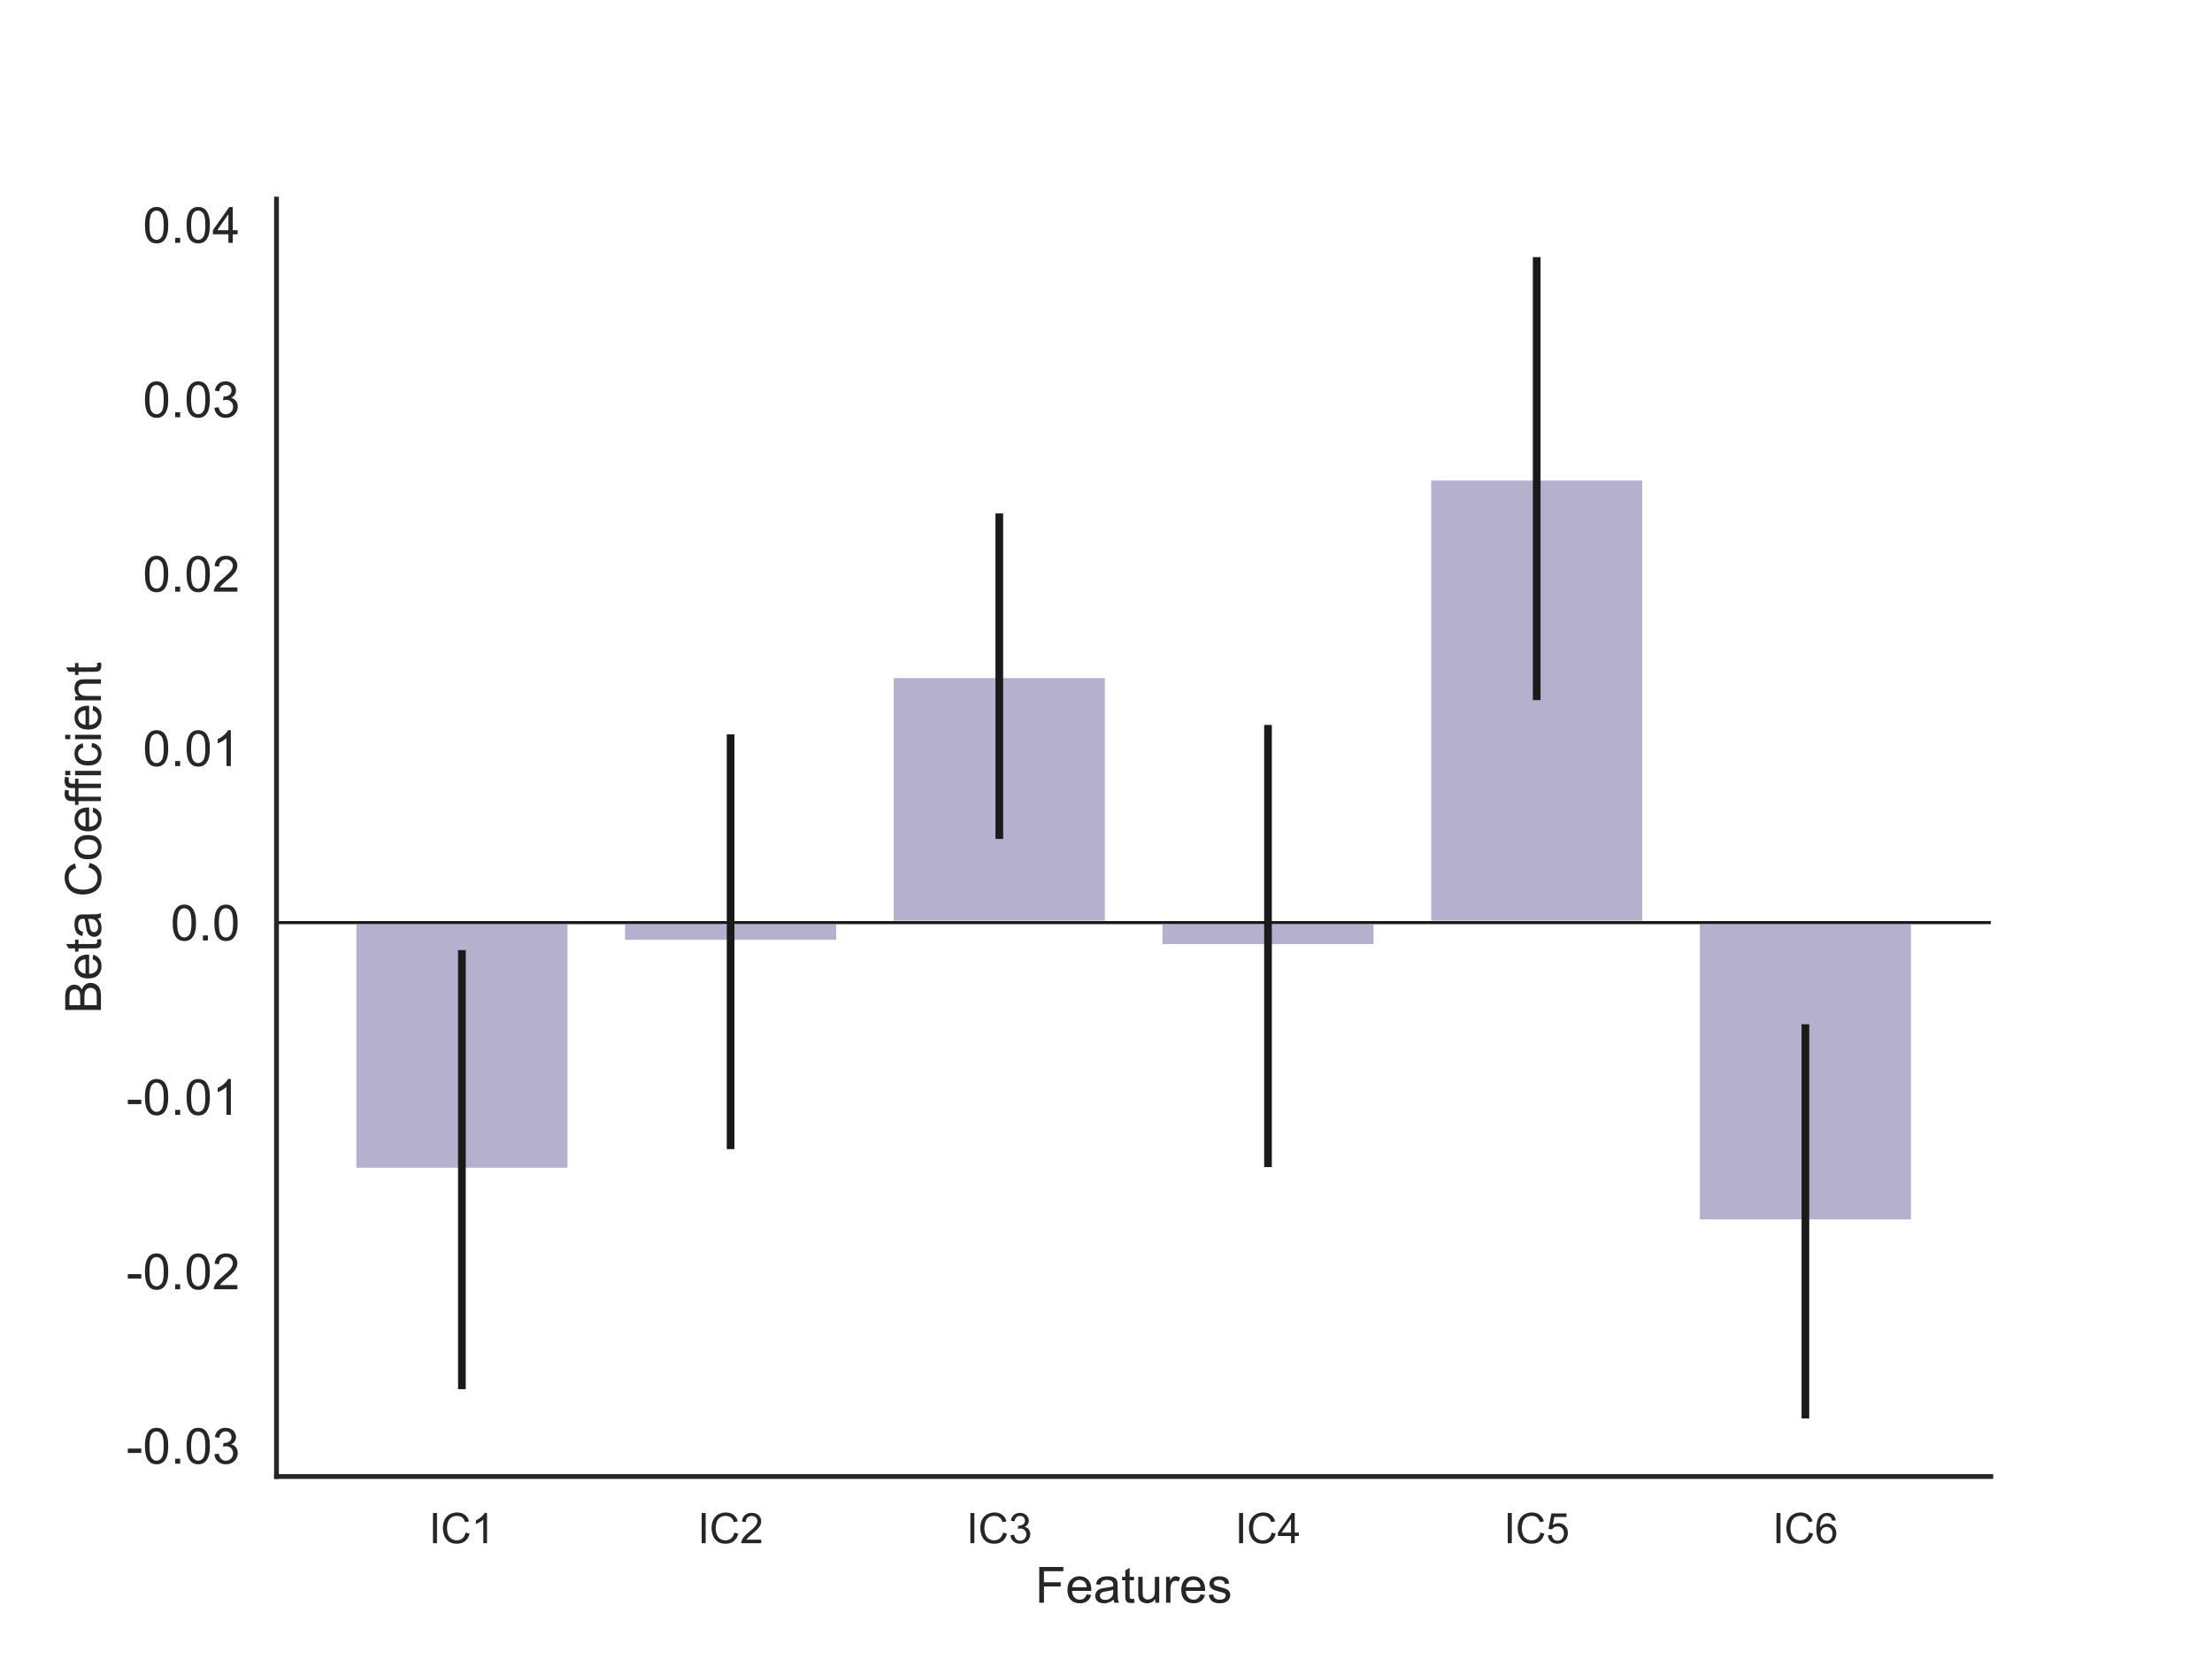
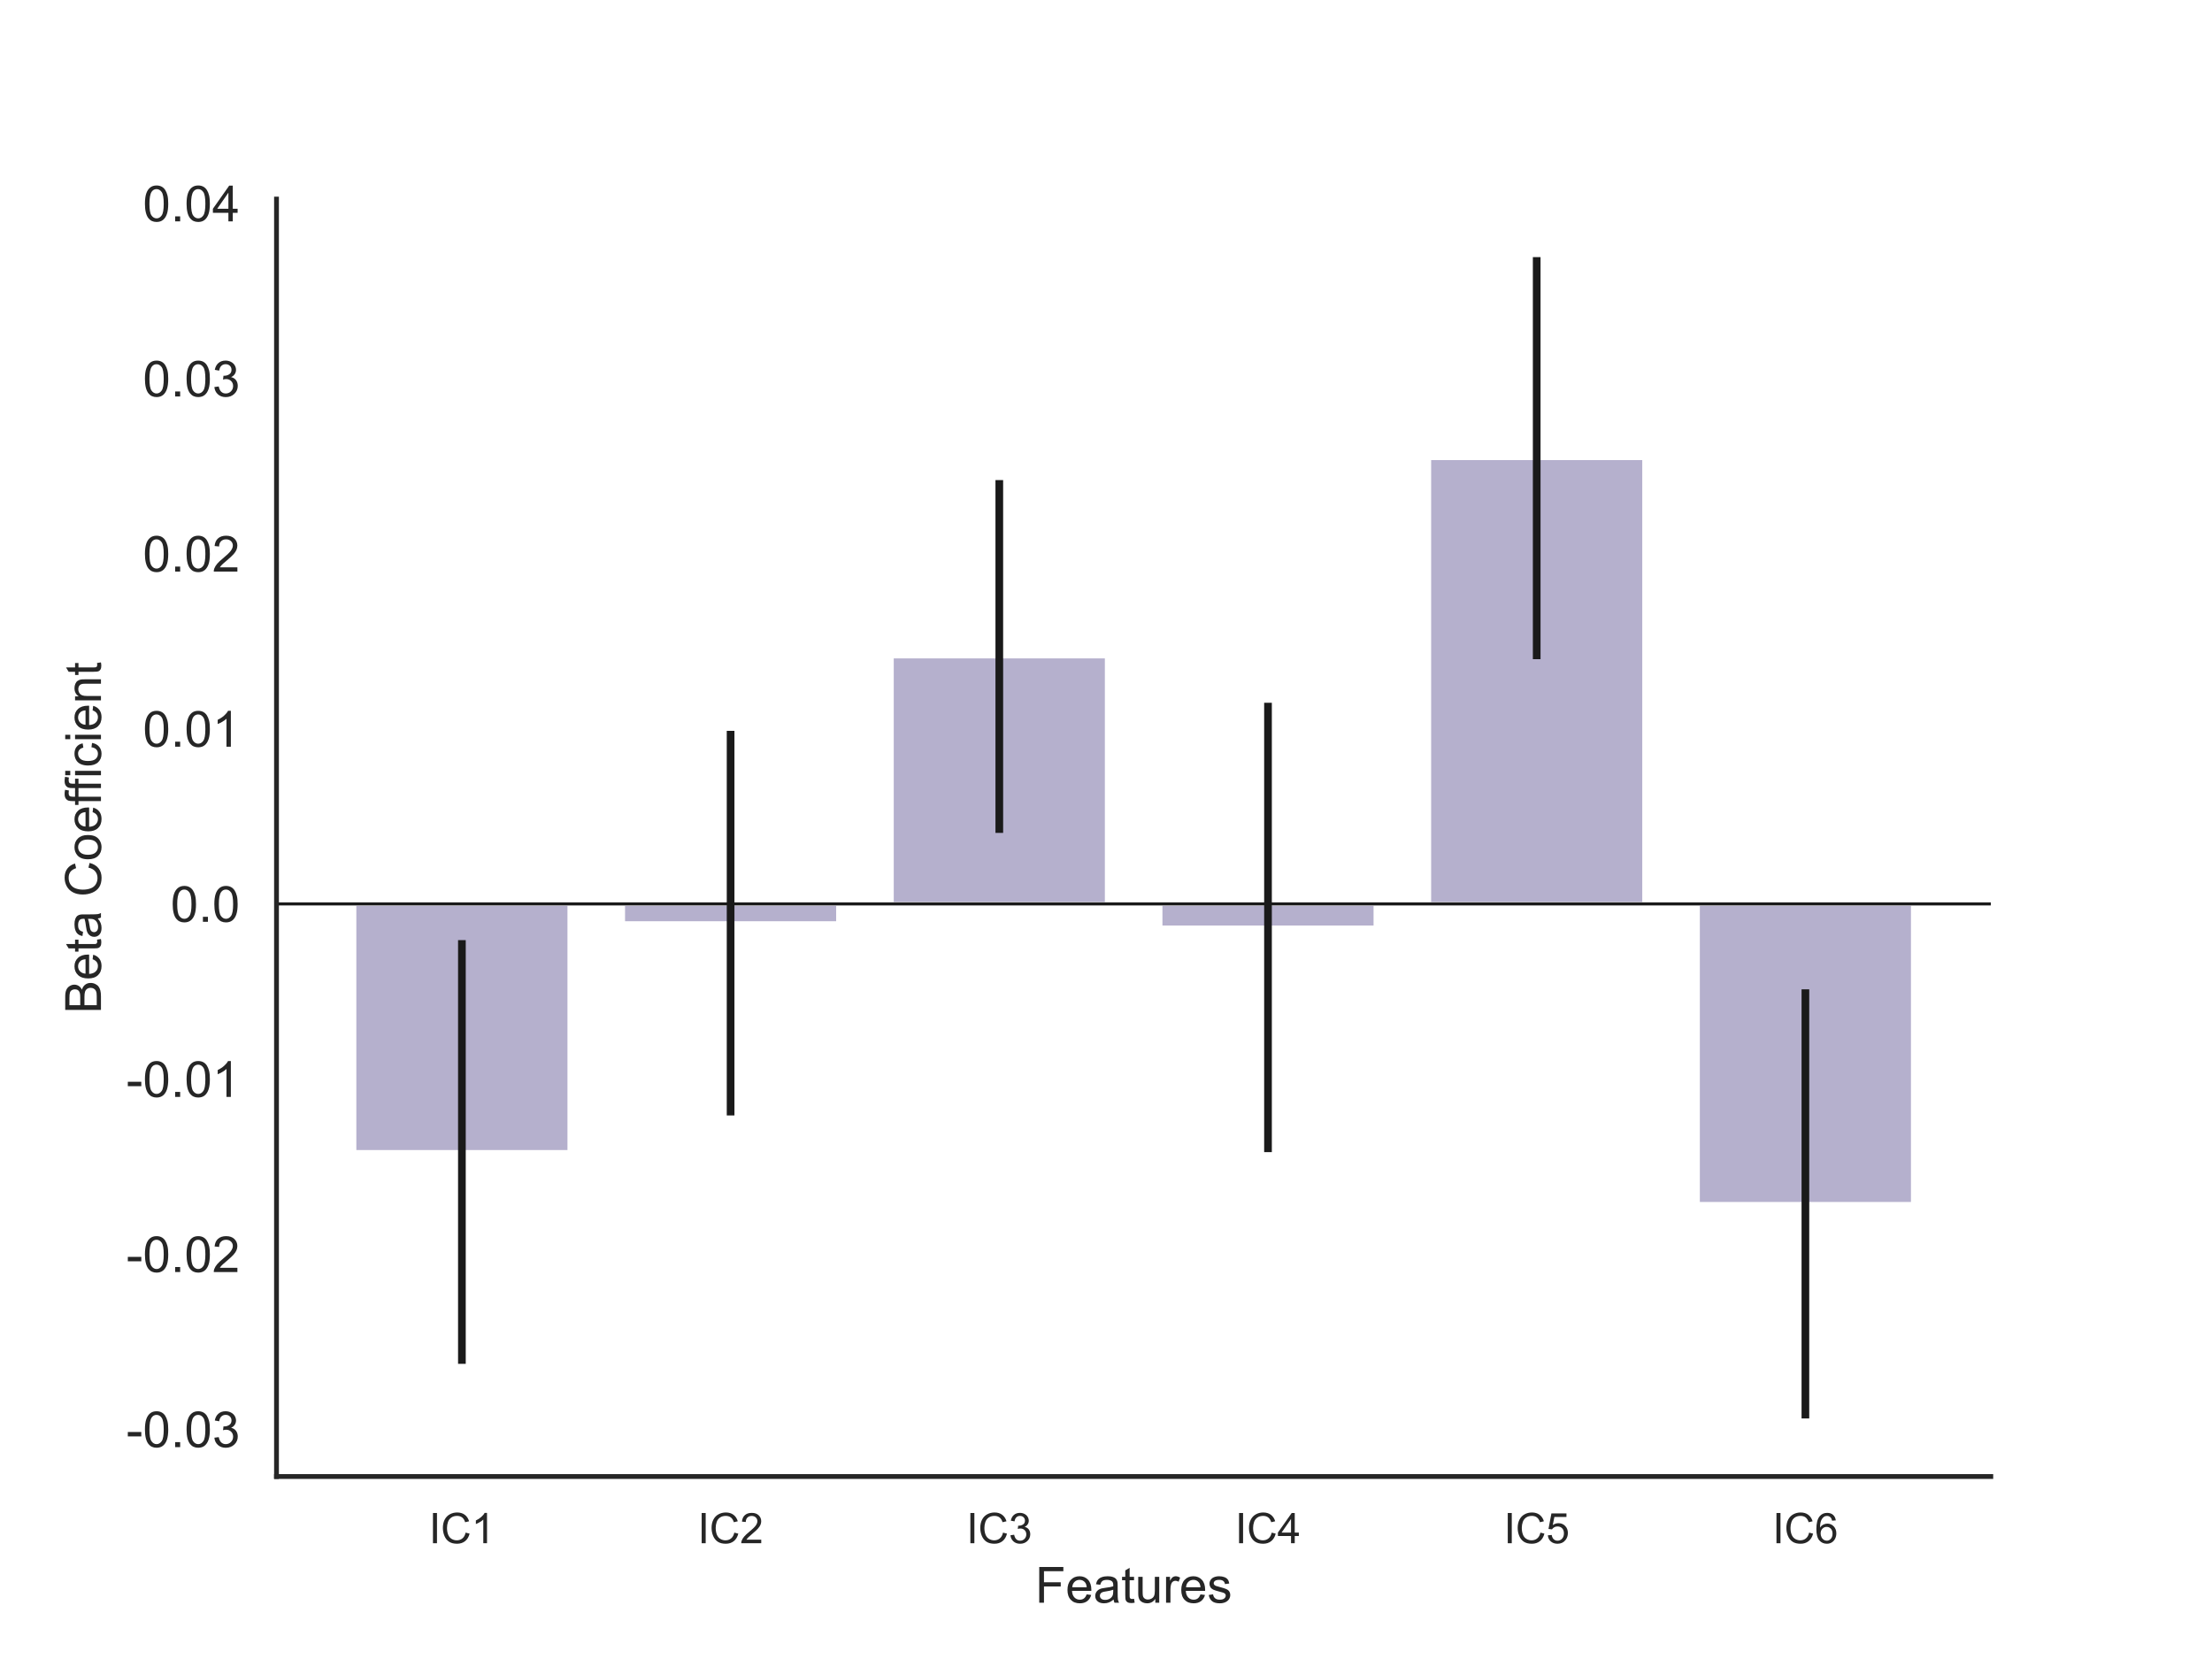
<svg xmlns="http://www.w3.org/2000/svg" xmlns:xlink="http://www.w3.org/1999/xlink" width="576pt" height="432pt" viewBox="0 0 576 432" version="1.1">
  <defs>
    <style type="text/css">*{stroke-linejoin: round; stroke-linecap: butt}</style>
  </defs>
  <g id="figure_1">
    <g id="patch_1">
      <path d="M 0 432  L 576 432  L 576 0  L 0 0  z " style="fill: #ffffff" />
    </g>
    <g id="axes_1">
      <g id="patch_2">
        <path d="M 72 384.48  L 518.4 384.48  L 518.4 51.84  L 72 51.84  z " style="fill: #ffffff" />
      </g>
      <g id="matplotlib.axis_1">
        <g id="xtick_1">
          <g id="text_1">
            <g style="fill: #262626" transform="translate(111.7199 401.8536) scale(0.11 -0.11)">
              <defs>
                <path id="ArialMT-49" d="M 597 0  L 597 4581  L 1203 4581  L 1203 0  L 597 0  z " transform="scale(0.015625)" />
                <path id="ArialMT-43" d="M 3763 1606  L 4369 1453  Q 4178 706 3683 314  Q 3188 -78 2472 -78  Q 1731 -78 1267 223  Q 803 525 561 1097  Q 319 1669 319 2325  Q 319 3041 592 3573  Q 866 4106 1370 4382  Q 1875 4659 2481 4659  Q 3169 4659 3637 4309  Q 4106 3959 4291 3325  L 3694 3184  Q 3534 3684 3231 3912  Q 2928 4141 2469 4141  Q 1941 4141 1586 3887  Q 1231 3634 1087 3207  Q 944 2781 944 2328  Q 944 1744 1114 1308  Q 1284 872 1643 656  Q 2003 441 2422 441  Q 2931 441 3284 734  Q 3638 1028 3763 1606  z " transform="scale(0.015625)" />
                <path id="ArialMT-31" d="M 2384 0  L 1822 0  L 1822 3584  Q 1619 3391 1289 3197  Q 959 3003 697 2906  L 697 3450  Q 1169 3672 1522 3987  Q 1875 4303 2022 4600  L 2384 4600  L 2384 0  z " transform="scale(0.015625)" />
              </defs>
              <use xlink:href="#ArialMT-49" />
              <use xlink:href="#ArialMT-43" x="27.783" />
              <use xlink:href="#ArialMT-31" x="100" />
            </g>
          </g>
        </g>
        <g id="xtick_2">
          <g id="text_2">
            <g style="fill: #262626" transform="translate(181.6885 401.8536) scale(0.11 -0.11)">
              <defs>
                <path id="ArialMT-32" d="M 3222 541  L 3222 0  L 194 0  Q 188 203 259 391  Q 375 700 629 1000  Q 884 1300 1366 1694  Q 2113 2306 2375 2664  Q 2638 3022 2638 3341  Q 2638 3675 2398 3904  Q 2159 4134 1775 4134  Q 1369 4134 1125 3890  Q 881 3647 878 3216  L 300 3275  Q 359 3922 746 4261  Q 1134 4600 1788 4600  Q 2447 4600 2831 4234  Q 3216 3869 3216 3328  Q 3216 3053 3103 2787  Q 2991 2522 2730 2228  Q 2469 1934 1863 1422  Q 1356 997 1212 845  Q 1069 694 975 541  L 3222 541  z " transform="scale(0.015625)" />
              </defs>
              <use xlink:href="#ArialMT-49" />
              <use xlink:href="#ArialMT-43" x="27.783" />
              <use xlink:href="#ArialMT-32" x="100" />
            </g>
          </g>
        </g>
        <g id="xtick_3">
          <g id="text_3">
            <g style="fill: #262626" transform="translate(251.6572 401.8536) scale(0.11 -0.11)">
              <defs>
                <path id="ArialMT-33" d="M 269 1209  L 831 1284  Q 928 806 1161 595  Q 1394 384 1728 384  Q 2125 384 2398 659  Q 2672 934 2672 1341  Q 2672 1728 2419 1979  Q 2166 2231 1775 2231  Q 1616 2231 1378 2169  L 1441 2663  Q 1497 2656 1531 2656  Q 1891 2656 2178 2843  Q 2466 3031 2466 3422  Q 2466 3731 2256 3934  Q 2047 4138 1716 4138  Q 1388 4138 1169 3931  Q 950 3725 888 3313  L 325 3413  Q 428 3978 793 4289  Q 1159 4600 1703 4600  Q 2078 4600 2393 4439  Q 2709 4278 2876 4000  Q 3044 3722 3044 3409  Q 3044 3113 2884 2869  Q 2725 2625 2413 2481  Q 2819 2388 3044 2092  Q 3269 1797 3269 1353  Q 3269 753 2831 336  Q 2394 -81 1725 -81  Q 1122 -81 723 278  Q 325 638 269 1209  z " transform="scale(0.015625)" />
              </defs>
              <use xlink:href="#ArialMT-49" />
              <use xlink:href="#ArialMT-43" x="27.783" />
              <use xlink:href="#ArialMT-33" x="100" />
            </g>
          </g>
        </g>
        <g id="xtick_4">
          <g id="text_4">
            <g style="fill: #262626" transform="translate(321.6258 401.8536) scale(0.11 -0.11)">
              <defs>
                <path id="ArialMT-34" d="M 2069 0  L 2069 1097  L 81 1097  L 81 1613  L 2172 4581  L 2631 4581  L 2631 1613  L 3250 1613  L 3250 1097  L 2631 1097  L 2631 0  L 2069 0  z M 2069 1613  L 2069 3678  L 634 1613  L 2069 1613  z " transform="scale(0.015625)" />
              </defs>
              <use xlink:href="#ArialMT-49" />
              <use xlink:href="#ArialMT-43" x="27.783" />
              <use xlink:href="#ArialMT-34" x="100" />
            </g>
          </g>
        </g>
        <g id="xtick_5">
          <g id="text_5">
            <g style="fill: #262626" transform="translate(391.5945 401.8536) scale(0.11 -0.11)">
              <defs>
                <path id="ArialMT-35" d="M 266 1200  L 856 1250  Q 922 819 1161 601  Q 1400 384 1738 384  Q 2144 384 2425 690  Q 2706 997 2706 1503  Q 2706 1984 2436 2262  Q 2166 2541 1728 2541  Q 1456 2541 1237 2417  Q 1019 2294 894 2097  L 366 2166  L 809 4519  L 3088 4519  L 3088 3981  L 1259 3981  L 1013 2750  Q 1425 3038 1878 3038  Q 2478 3038 2890 2622  Q 3303 2206 3303 1553  Q 3303 931 2941 478  Q 2500 -78 1738 -78  Q 1113 -78 717 272  Q 322 622 266 1200  z " transform="scale(0.015625)" />
              </defs>
              <use xlink:href="#ArialMT-49" />
              <use xlink:href="#ArialMT-43" x="27.783" />
              <use xlink:href="#ArialMT-35" x="100" />
            </g>
          </g>
        </g>
        <g id="xtick_6">
          <g id="text_6">
            <g style="fill: #262626" transform="translate(461.5631 401.8536) scale(0.11 -0.11)">
              <defs>
                <path id="ArialMT-36" d="M 3184 3459  L 2625 3416  Q 2550 3747 2413 3897  Q 2184 4138 1850 4138  Q 1581 4138 1378 3988  Q 1113 3794 959 3422  Q 806 3050 800 2363  Q 1003 2672 1297 2822  Q 1591 2972 1913 2972  Q 2475 2972 2870 2558  Q 3266 2144 3266 1488  Q 3266 1056 3080 686  Q 2894 316 2569 119  Q 2244 -78 1831 -78  Q 1128 -78 684 439  Q 241 956 241 2144  Q 241 3472 731 4075  Q 1159 4600 1884 4600  Q 2425 4600 2770 4297  Q 3116 3994 3184 3459  z M 888 1484  Q 888 1194 1011 928  Q 1134 663 1356 523  Q 1578 384 1822 384  Q 2178 384 2434 671  Q 2691 959 2691 1453  Q 2691 1928 2437 2201  Q 2184 2475 1800 2475  Q 1419 2475 1153 2201  Q 888 1928 888 1484  z " transform="scale(0.015625)" />
              </defs>
              <use xlink:href="#ArialMT-49" />
              <use xlink:href="#ArialMT-43" x="27.783" />
              <use xlink:href="#ArialMT-36" x="100" />
            </g>
          </g>
        </g>
        <g id="text_7">
          <g style="fill: #262626" transform="translate(269.5514 417.345) scale(0.13 -0.13)">
            <defs>
              <path id="ArialMT-46" d="M 525 0  L 525 4581  L 3616 4581  L 3616 4041  L 1131 4041  L 1131 2622  L 3281 2622  L 3281 2081  L 1131 2081  L 1131 0  L 525 0  z " transform="scale(0.015625)" />
              <path id="ArialMT-65" d="M 2694 1069  L 3275 997  Q 3138 488 2766 206  Q 2394 -75 1816 -75  Q 1088 -75 661 373  Q 234 822 234 1631  Q 234 2469 665 2931  Q 1097 3394 1784 3394  Q 2450 3394 2872 2941  Q 3294 2488 3294 1666  Q 3294 1616 3291 1516  L 816 1516  Q 847 969 1125 678  Q 1403 388 1819 388  Q 2128 388 2347 550  Q 2566 713 2694 1069  z M 847 1978  L 2700 1978  Q 2663 2397 2488 2606  Q 2219 2931 1791 2931  Q 1403 2931 1139 2672  Q 875 2413 847 1978  z " transform="scale(0.015625)" />
              <path id="ArialMT-61" d="M 2588 409  Q 2275 144 1986 34  Q 1697 -75 1366 -75  Q 819 -75 525 192  Q 231 459 231 875  Q 231 1119 342 1320  Q 453 1522 633 1644  Q 813 1766 1038 1828  Q 1203 1872 1538 1913  Q 2219 1994 2541 2106  Q 2544 2222 2544 2253  Q 2544 2597 2384 2738  Q 2169 2928 1744 2928  Q 1347 2928 1158 2789  Q 969 2650 878 2297  L 328 2372  Q 403 2725 575 2942  Q 747 3159 1072 3276  Q 1397 3394 1825 3394  Q 2250 3394 2515 3294  Q 2781 3194 2906 3042  Q 3031 2891 3081 2659  Q 3109 2516 3109 2141  L 3109 1391  Q 3109 606 3145 398  Q 3181 191 3288 0  L 2700 0  Q 2613 175 2588 409  z M 2541 1666  Q 2234 1541 1622 1453  Q 1275 1403 1131 1340  Q 988 1278 909 1158  Q 831 1038 831 891  Q 831 666 1001 516  Q 1172 366 1500 366  Q 1825 366 2078 508  Q 2331 650 2450 897  Q 2541 1088 2541 1459  L 2541 1666  z " transform="scale(0.015625)" />
              <path id="ArialMT-74" d="M 1650 503  L 1731 6  Q 1494 -44 1306 -44  Q 1000 -44 831 53  Q 663 150 594 308  Q 525 466 525 972  L 525 2881  L 113 2881  L 113 3319  L 525 3319  L 525 4141  L 1084 4478  L 1084 3319  L 1650 3319  L 1650 2881  L 1084 2881  L 1084 941  Q 1084 700 1114 631  Q 1144 563 1211 522  Q 1278 481 1403 481  Q 1497 481 1650 503  z " transform="scale(0.015625)" />
              <path id="ArialMT-75" d="M 2597 0  L 2597 488  Q 2209 -75 1544 -75  Q 1250 -75 995 37  Q 741 150 617 320  Q 494 491 444 738  Q 409 903 409 1263  L 409 3319  L 972 3319  L 972 1478  Q 972 1038 1006 884  Q 1059 663 1231 536  Q 1403 409 1656 409  Q 1909 409 2131 539  Q 2353 669 2445 892  Q 2538 1116 2538 1541  L 2538 3319  L 3100 3319  L 3100 0  L 2597 0  z " transform="scale(0.015625)" />
              <path id="ArialMT-72" d="M 416 0  L 416 3319  L 922 3319  L 922 2816  Q 1116 3169 1280 3281  Q 1444 3394 1641 3394  Q 1925 3394 2219 3213  L 2025 2691  Q 1819 2813 1613 2813  Q 1428 2813 1281 2702  Q 1134 2591 1072 2394  Q 978 2094 978 1738  L 978 0  L 416 0  z " transform="scale(0.015625)" />
              <path id="ArialMT-73" d="M 197 991  L 753 1078  Q 800 744 1014 566  Q 1228 388 1613 388  Q 2000 388 2187 545  Q 2375 703 2375 916  Q 2375 1106 2209 1216  Q 2094 1291 1634 1406  Q 1016 1563 777 1677  Q 538 1791 414 1992  Q 291 2194 291 2438  Q 291 2659 392 2848  Q 494 3038 669 3163  Q 800 3259 1026 3326  Q 1253 3394 1513 3394  Q 1903 3394 2198 3281  Q 2494 3169 2634 2976  Q 2775 2784 2828 2463  L 2278 2388  Q 2241 2644 2061 2787  Q 1881 2931 1553 2931  Q 1166 2931 1000 2803  Q 834 2675 834 2503  Q 834 2394 903 2306  Q 972 2216 1119 2156  Q 1203 2125 1616 2013  Q 2213 1853 2448 1751  Q 2684 1650 2818 1456  Q 2953 1263 2953 975  Q 2953 694 2789 445  Q 2625 197 2315 61  Q 2006 -75 1616 -75  Q 969 -75 630 194  Q 291 463 197 991  z " transform="scale(0.015625)" />
            </defs>
            <use xlink:href="#ArialMT-46" />
            <use xlink:href="#ArialMT-65" x="61.084" />
            <use xlink:href="#ArialMT-61" x="116.699" />
            <use xlink:href="#ArialMT-74" x="172.314" />
            <use xlink:href="#ArialMT-75" x="200.098" />
            <use xlink:href="#ArialMT-72" x="255.713" />
            <use xlink:href="#ArialMT-65" x="289.014" />
            <use xlink:href="#ArialMT-73" x="344.629" />
          </g>
        </g>
      </g>
      <g id="matplotlib.axis_2">
        <g id="ytick_1">
          <g id="text_8">
-             <g style="fill: #262626" transform="translate(32.87219 381.1406) scale(0.13 -0.13)">
+             <g style="fill: #262626" transform="translate(32.87219 376.8297) scale(0.13 -0.13)">
              <defs>
                <path id="ArialMT-2d" d="M 203 1375  L 203 1941  L 1931 1941  L 1931 1375  L 203 1375  z " transform="scale(0.015625)" />
                <path id="ArialMT-30" d="M 266 2259  Q 266 3072 433 3567  Q 600 4063 929 4331  Q 1259 4600 1759 4600  Q 2128 4600 2406 4451  Q 2684 4303 2865 4023  Q 3047 3744 3150 3342  Q 3253 2941 3253 2259  Q 3253 1453 3087 958  Q 2922 463 2592 192  Q 2263 -78 1759 -78  Q 1097 -78 719 397  Q 266 969 266 2259  z M 844 2259  Q 844 1131 1108 757  Q 1372 384 1759 384  Q 2147 384 2411 759  Q 2675 1134 2675 2259  Q 2675 3391 2411 3762  Q 2147 4134 1753 4134  Q 1366 4134 1134 3806  Q 844 3388 844 2259  z " transform="scale(0.015625)" />
                <path id="ArialMT-2e" d="M 581 0  L 581 641  L 1222 641  L 1222 0  L 581 0  z " transform="scale(0.015625)" />
              </defs>
              <use xlink:href="#ArialMT-2d" />
              <use xlink:href="#ArialMT-30" x="33.301" />
              <use xlink:href="#ArialMT-2e" x="88.916" />
              <use xlink:href="#ArialMT-30" x="116.699" />
              <use xlink:href="#ArialMT-33" x="172.314" />
            </g>
          </g>
        </g>
        <g id="ytick_2">
          <g id="text_9">
-             <g style="fill: #262626" transform="translate(32.87219 335.7254) scale(0.13 -0.13)">
+             <g style="fill: #262626" transform="translate(32.87219 331.2314) scale(0.13 -0.13)">
              <use xlink:href="#ArialMT-2d" />
              <use xlink:href="#ArialMT-30" x="33.301" />
              <use xlink:href="#ArialMT-2e" x="88.916" />
              <use xlink:href="#ArialMT-30" x="116.699" />
              <use xlink:href="#ArialMT-32" x="172.314" />
            </g>
          </g>
        </g>
        <g id="ytick_3">
          <g id="text_10">
-             <g style="fill: #262626" transform="translate(32.87219 290.3101) scale(0.13 -0.13)">
+             <g style="fill: #262626" transform="translate(32.87219 285.6331) scale(0.13 -0.13)">
              <use xlink:href="#ArialMT-2d" />
              <use xlink:href="#ArialMT-30" x="33.301" />
              <use xlink:href="#ArialMT-2e" x="88.916" />
              <use xlink:href="#ArialMT-30" x="116.699" />
              <use xlink:href="#ArialMT-31" x="172.314" />
            </g>
          </g>
        </g>
        <g id="ytick_4">
          <g id="text_11">
-             <g style="fill: #262626" transform="translate(44.43 244.8949) scale(0.13 -0.13)">
+             <g style="fill: #262626" transform="translate(44.43 240.0349) scale(0.13 -0.13)">
              <use xlink:href="#ArialMT-30" />
              <use xlink:href="#ArialMT-2e" x="55.615" />
              <use xlink:href="#ArialMT-30" x="83.398" />
            </g>
          </g>
        </g>
        <g id="ytick_5">
          <g id="text_12">
-             <g style="fill: #262626" transform="translate(37.20078 199.4796) scale(0.13 -0.13)">
+             <g style="fill: #262626" transform="translate(37.20078 194.4366) scale(0.13 -0.13)">
              <use xlink:href="#ArialMT-30" />
              <use xlink:href="#ArialMT-2e" x="55.615" />
              <use xlink:href="#ArialMT-30" x="83.398" />
              <use xlink:href="#ArialMT-31" x="139.014" />
            </g>
          </g>
        </g>
        <g id="ytick_6">
          <g id="text_13">
-             <g style="fill: #262626" transform="translate(37.20078 154.0643) scale(0.13 -0.13)">
+             <g style="fill: #262626" transform="translate(37.20078 148.8383) scale(0.13 -0.13)">
              <use xlink:href="#ArialMT-30" />
              <use xlink:href="#ArialMT-2e" x="55.615" />
              <use xlink:href="#ArialMT-30" x="83.398" />
              <use xlink:href="#ArialMT-32" x="139.014" />
            </g>
          </g>
        </g>
        <g id="ytick_7">
          <g id="text_14">
-             <g style="fill: #262626" transform="translate(37.20078 108.6491) scale(0.13 -0.13)">
+             <g style="fill: #262626" transform="translate(37.20078 103.24) scale(0.13 -0.13)">
              <use xlink:href="#ArialMT-30" />
              <use xlink:href="#ArialMT-2e" x="55.615" />
              <use xlink:href="#ArialMT-30" x="83.398" />
              <use xlink:href="#ArialMT-33" x="139.014" />
            </g>
          </g>
        </g>
        <g id="ytick_8">
          <g id="text_15">
-             <g style="fill: #262626" transform="translate(37.20078 63.23382) scale(0.13 -0.13)">
+             <g style="fill: #262626" transform="translate(37.20078 57.64172) scale(0.13 -0.13)">
              <use xlink:href="#ArialMT-30" />
              <use xlink:href="#ArialMT-2e" x="55.615" />
              <use xlink:href="#ArialMT-30" x="83.398" />
              <use xlink:href="#ArialMT-34" x="139.014" />
            </g>
          </g>
        </g>
        <g id="text_16">
          <g style="fill: #262626" transform="translate(26.28844 263.9312) rotate(-90) scale(0.13 -0.13)">
            <defs>
              <path id="ArialMT-42" d="M 469 0  L 469 4581  L 2188 4581  Q 2713 4581 3030 4442  Q 3347 4303 3526 4014  Q 3706 3725 3706 3409  Q 3706 3116 3547 2856  Q 3388 2597 3066 2438  Q 3481 2316 3704 2022  Q 3928 1728 3928 1328  Q 3928 1006 3792 729  Q 3656 453 3456 303  Q 3256 153 2954 76  Q 2653 0 2216 0  L 469 0  z M 1075 2656  L 2066 2656  Q 2469 2656 2644 2709  Q 2875 2778 2992 2937  Q 3109 3097 3109 3338  Q 3109 3566 3000 3739  Q 2891 3913 2687 3977  Q 2484 4041 1991 4041  L 1075 4041  L 1075 2656  z M 1075 541  L 2216 541  Q 2509 541 2628 563  Q 2838 600 2978 687  Q 3119 775 3209 942  Q 3300 1109 3300 1328  Q 3300 1584 3169 1773  Q 3038 1963 2805 2039  Q 2572 2116 2134 2116  L 1075 2116  L 1075 541  z " transform="scale(0.015625)" />
              <path id="ArialMT-20" transform="scale(0.015625)" />
              <path id="ArialMT-6f" d="M 213 1659  Q 213 2581 725 3025  Q 1153 3394 1769 3394  Q 2453 3394 2887 2945  Q 3322 2497 3322 1706  Q 3322 1066 3130 698  Q 2938 331 2570 128  Q 2203 -75 1769 -75  Q 1072 -75 642 372  Q 213 819 213 1659  z M 791 1659  Q 791 1022 1069 705  Q 1347 388 1769 388  Q 2188 388 2466 706  Q 2744 1025 2744 1678  Q 2744 2294 2464 2611  Q 2184 2928 1769 2928  Q 1347 2928 1069 2612  Q 791 2297 791 1659  z " transform="scale(0.015625)" />
              <path id="ArialMT-66" d="M 556 0  L 556 2881  L 59 2881  L 59 3319  L 556 3319  L 556 3672  Q 556 4006 616 4169  Q 697 4388 901 4523  Q 1106 4659 1475 4659  Q 1713 4659 2000 4603  L 1916 4113  Q 1741 4144 1584 4144  Q 1328 4144 1222 4034  Q 1116 3925 1116 3625  L 1116 3319  L 1763 3319  L 1763 2881  L 1116 2881  L 1116 0  L 556 0  z " transform="scale(0.015625)" />
              <path id="ArialMT-69" d="M 425 3934  L 425 4581  L 988 4581  L 988 3934  L 425 3934  z M 425 0  L 425 3319  L 988 3319  L 988 0  L 425 0  z " transform="scale(0.015625)" />
              <path id="ArialMT-63" d="M 2588 1216  L 3141 1144  Q 3050 572 2676 248  Q 2303 -75 1759 -75  Q 1078 -75 664 370  Q 250 816 250 1647  Q 250 2184 428 2587  Q 606 2991 970 3192  Q 1334 3394 1763 3394  Q 2303 3394 2647 3120  Q 2991 2847 3088 2344  L 2541 2259  Q 2463 2594 2264 2762  Q 2066 2931 1784 2931  Q 1359 2931 1093 2626  Q 828 2322 828 1663  Q 828 994 1084 691  Q 1341 388 1753 388  Q 2084 388 2306 591  Q 2528 794 2588 1216  z " transform="scale(0.015625)" />
              <path id="ArialMT-6e" d="M 422 0  L 422 3319  L 928 3319  L 928 2847  Q 1294 3394 1984 3394  Q 2284 3394 2536 3286  Q 2788 3178 2913 3003  Q 3038 2828 3088 2588  Q 3119 2431 3119 2041  L 3119 0  L 2556 0  L 2556 2019  Q 2556 2363 2490 2533  Q 2425 2703 2258 2804  Q 2091 2906 1866 2906  Q 1506 2906 1245 2678  Q 984 2450 984 1813  L 984 0  L 422 0  z " transform="scale(0.015625)" />
            </defs>
            <use xlink:href="#ArialMT-42" />
            <use xlink:href="#ArialMT-65" x="66.699" />
            <use xlink:href="#ArialMT-74" x="122.314" />
            <use xlink:href="#ArialMT-61" x="150.098" />
            <use xlink:href="#ArialMT-20" x="205.713" />
            <use xlink:href="#ArialMT-43" x="233.496" />
            <use xlink:href="#ArialMT-6f" x="305.713" />
            <use xlink:href="#ArialMT-65" x="361.328" />
            <use xlink:href="#ArialMT-66" x="416.943" />
            <use xlink:href="#ArialMT-66" x="442.977" />
            <use xlink:href="#ArialMT-69" x="470.76" />
            <use xlink:href="#ArialMT-63" x="492.977" />
            <use xlink:href="#ArialMT-69" x="542.977" />
            <use xlink:href="#ArialMT-65" x="565.193" />
            <use xlink:href="#ArialMT-6e" x="620.809" />
            <use xlink:href="#ArialMT-74" x="676.424" />
          </g>
        </g>
      </g>
      <g id="patch_3">
-         <path d="M 92.291 240.242  L 148.266 240.242  L 148.266 304.573  L 92.291 304.573  z " clip-path="url(#p9d8e249389)" style="fill: #b5b0cd; stroke: #ffffff; stroke-linejoin: miter" />
+         <path d="M 92.291 235.382  L 148.266 235.382  L 148.266 299.972  L 92.291 299.972  z " clip-path="url(#pa5c282b407)" style="fill: #b5b0cd; stroke: #ffffff; stroke-linejoin: miter" />
      </g>
      <g id="patch_4">
-         <path d="M 162.26 240.242  L 218.234 240.242  L 218.234 245.227  L 162.26 245.227  z " clip-path="url(#p9d8e249389)" style="fill: #b5b0cd; stroke: #ffffff; stroke-linejoin: miter" />
+         <path d="M 162.26 235.382  L 218.234 235.382  L 218.234 240.387  L 162.26 240.387  z " clip-path="url(#pa5c282b407)" style="fill: #b5b0cd; stroke: #ffffff; stroke-linejoin: miter" />
      </g>
      <g id="patch_5">
-         <path d="M 232.228 240.242  L 288.203 240.242  L 288.203 176.066  L 232.228 176.066  z " clip-path="url(#p9d8e249389)" style="fill: #b5b0cd; stroke: #ffffff; stroke-linejoin: miter" />
+         <path d="M 232.228 235.382  L 288.203 235.382  L 288.203 170.947  L 232.228 170.947  z " clip-path="url(#pa5c282b407)" style="fill: #b5b0cd; stroke: #ffffff; stroke-linejoin: miter" />
      </g>
      <g id="patch_6">
-         <path d="M 302.197 240.242  L 358.172 240.242  L 358.172 246.342  L 302.197 246.342  z " clip-path="url(#p9d8e249389)" style="fill: #b5b0cd; stroke: #ffffff; stroke-linejoin: miter" />
+         <path d="M 302.197 235.382  L 358.172 235.382  L 358.172 241.507  L 302.197 241.507  z " clip-path="url(#pa5c282b407)" style="fill: #b5b0cd; stroke: #ffffff; stroke-linejoin: miter" />
      </g>
      <g id="patch_7">
-         <path d="M 372.166 240.242  L 428.14 240.242  L 428.14 124.633  L 372.166 124.633  z " clip-path="url(#p9d8e249389)" style="fill: #b5b0cd; stroke: #ffffff; stroke-linejoin: miter" />
+         <path d="M 372.166 235.382  L 428.14 235.382  L 428.14 119.307  L 372.166 119.307  z " clip-path="url(#pa5c282b407)" style="fill: #b5b0cd; stroke: #ffffff; stroke-linejoin: miter" />
      </g>
      <g id="patch_8">
-         <path d="M 442.134 240.242  L 498.109 240.242  L 498.109 318.036  L 442.134 318.036  z " clip-path="url(#p9d8e249389)" style="fill: #b5b0cd; stroke: #ffffff; stroke-linejoin: miter" />
+         <path d="M 442.134 235.382  L 498.109 235.382  L 498.109 313.489  L 442.134 313.489  z " clip-path="url(#pa5c282b407)" style="fill: #b5b0cd; stroke: #ffffff; stroke-linejoin: miter" />
      </g>
      <g id="line2d_1">
-         <path clip-path="url(#p9d8e249389)" style="fill: none; stroke: #424242; stroke-width: 2.25; stroke-linecap: round" />
+         <path clip-path="url(#pa5c282b407)" style="fill: none; stroke: #424242; stroke-width: 2.25; stroke-linecap: round" />
      </g>
      <g id="line2d_2">
-         <path clip-path="url(#p9d8e249389)" style="fill: none; stroke: #424242; stroke-width: 2.25; stroke-linecap: round" />
+         <path clip-path="url(#pa5c282b407)" style="fill: none; stroke: #424242; stroke-width: 2.25; stroke-linecap: round" />
      </g>
      <g id="line2d_3">
-         <path clip-path="url(#p9d8e249389)" style="fill: none; stroke: #424242; stroke-width: 2.25; stroke-linecap: round" />
+         <path clip-path="url(#pa5c282b407)" style="fill: none; stroke: #424242; stroke-width: 2.25; stroke-linecap: round" />
      </g>
      <g id="line2d_4">
-         <path clip-path="url(#p9d8e249389)" style="fill: none; stroke: #424242; stroke-width: 2.25; stroke-linecap: round" />
+         <path clip-path="url(#pa5c282b407)" style="fill: none; stroke: #424242; stroke-width: 2.25; stroke-linecap: round" />
      </g>
      <g id="line2d_5">
-         <path clip-path="url(#p9d8e249389)" style="fill: none; stroke: #424242; stroke-width: 2.25; stroke-linecap: round" />
+         <path clip-path="url(#pa5c282b407)" style="fill: none; stroke: #424242; stroke-width: 2.25; stroke-linecap: round" />
      </g>
      <g id="line2d_6">
-         <path clip-path="url(#p9d8e249389)" style="fill: none; stroke: #424242; stroke-width: 2.25; stroke-linecap: round" />
+         <path clip-path="url(#pa5c282b407)" style="fill: none; stroke: #424242; stroke-width: 2.25; stroke-linecap: round" />
      </g>
      <g id="LineCollection_1">
-         <path d="M 120.278 361.749  L 120.278 247.397  " clip-path="url(#p9d8e249389)" style="fill: none; stroke: #1a1a1a; stroke-width: 2" />
-         <path d="M 190.247 299.235  L 190.247 191.22  " clip-path="url(#p9d8e249389)" style="fill: none; stroke: #1a1a1a; stroke-width: 2" />
-         <path d="M 260.216 218.443  L 260.216 133.688  " clip-path="url(#p9d8e249389)" style="fill: none; stroke: #1a1a1a; stroke-width: 2" />
-         <path d="M 330.184 303.911  L 330.184 188.774  " clip-path="url(#p9d8e249389)" style="fill: none; stroke: #1a1a1a; stroke-width: 2" />
-         <path d="M 400.153 182.306  L 400.153 66.96  " clip-path="url(#p9d8e249389)" style="fill: none; stroke: #1a1a1a; stroke-width: 2" />
-         <path d="M 470.122 369.36  L 470.122 266.711  " clip-path="url(#p9d8e249389)" style="fill: none; stroke: #1a1a1a; stroke-width: 2" />
+         <path d="M 120.278 355.131  L 120.278 244.813  " clip-path="url(#pa5c282b407)" style="fill: none; stroke: #1a1a1a; stroke-width: 2" />
+         <path d="M 190.247 290.457  L 190.247 190.318  " clip-path="url(#pa5c282b407)" style="fill: none; stroke: #1a1a1a; stroke-width: 2" />
+         <path d="M 260.216 216.876  L 260.216 125.018  " clip-path="url(#pa5c282b407)" style="fill: none; stroke: #1a1a1a; stroke-width: 2" />
+         <path d="M 330.184 300.01  L 330.184 183.003  " clip-path="url(#pa5c282b407)" style="fill: none; stroke: #1a1a1a; stroke-width: 2" />
+         <path d="M 400.153 171.654  L 400.153 66.96  " clip-path="url(#pa5c282b407)" style="fill: none; stroke: #1a1a1a; stroke-width: 2" />
+         <path d="M 470.122 369.36  L 470.122 257.618  " clip-path="url(#pa5c282b407)" style="fill: none; stroke: #1a1a1a; stroke-width: 2" />
      </g>
      <g id="line2d_7">
-         <path d="M 72 240.242  L 518.4 240.242  " clip-path="url(#p9d8e249389)" style="fill: none; stroke: #1a1a1a; stroke-width: 0.8; stroke-linecap: round" />
+         <path d="M 72 235.382  L 518.4 235.382  " clip-path="url(#pa5c282b407)" style="fill: none; stroke: #1a1a1a; stroke-width: 0.8; stroke-linecap: round" />
      </g>
      <g id="line2d_8" />
      <g id="patch_9">
        <path d="M 72 384.48  L 72 51.84  " style="fill: none; stroke: #262626; stroke-width: 1.25; stroke-linejoin: miter; stroke-linecap: square" />
      </g>
      <g id="patch_10">
        <path d="M 72 384.48  L 518.4 384.48  " style="fill: none; stroke: #262626; stroke-width: 1.25; stroke-linejoin: miter; stroke-linecap: square" />
      </g>
    </g>
  </g>
  <defs>
-     <clipPath id="p9d8e249389">
+     <clipPath id="pa5c282b407">
      <rect x="72" y="51.84" width="446.4" height="332.64" />
    </clipPath>
  </defs>
</svg>
